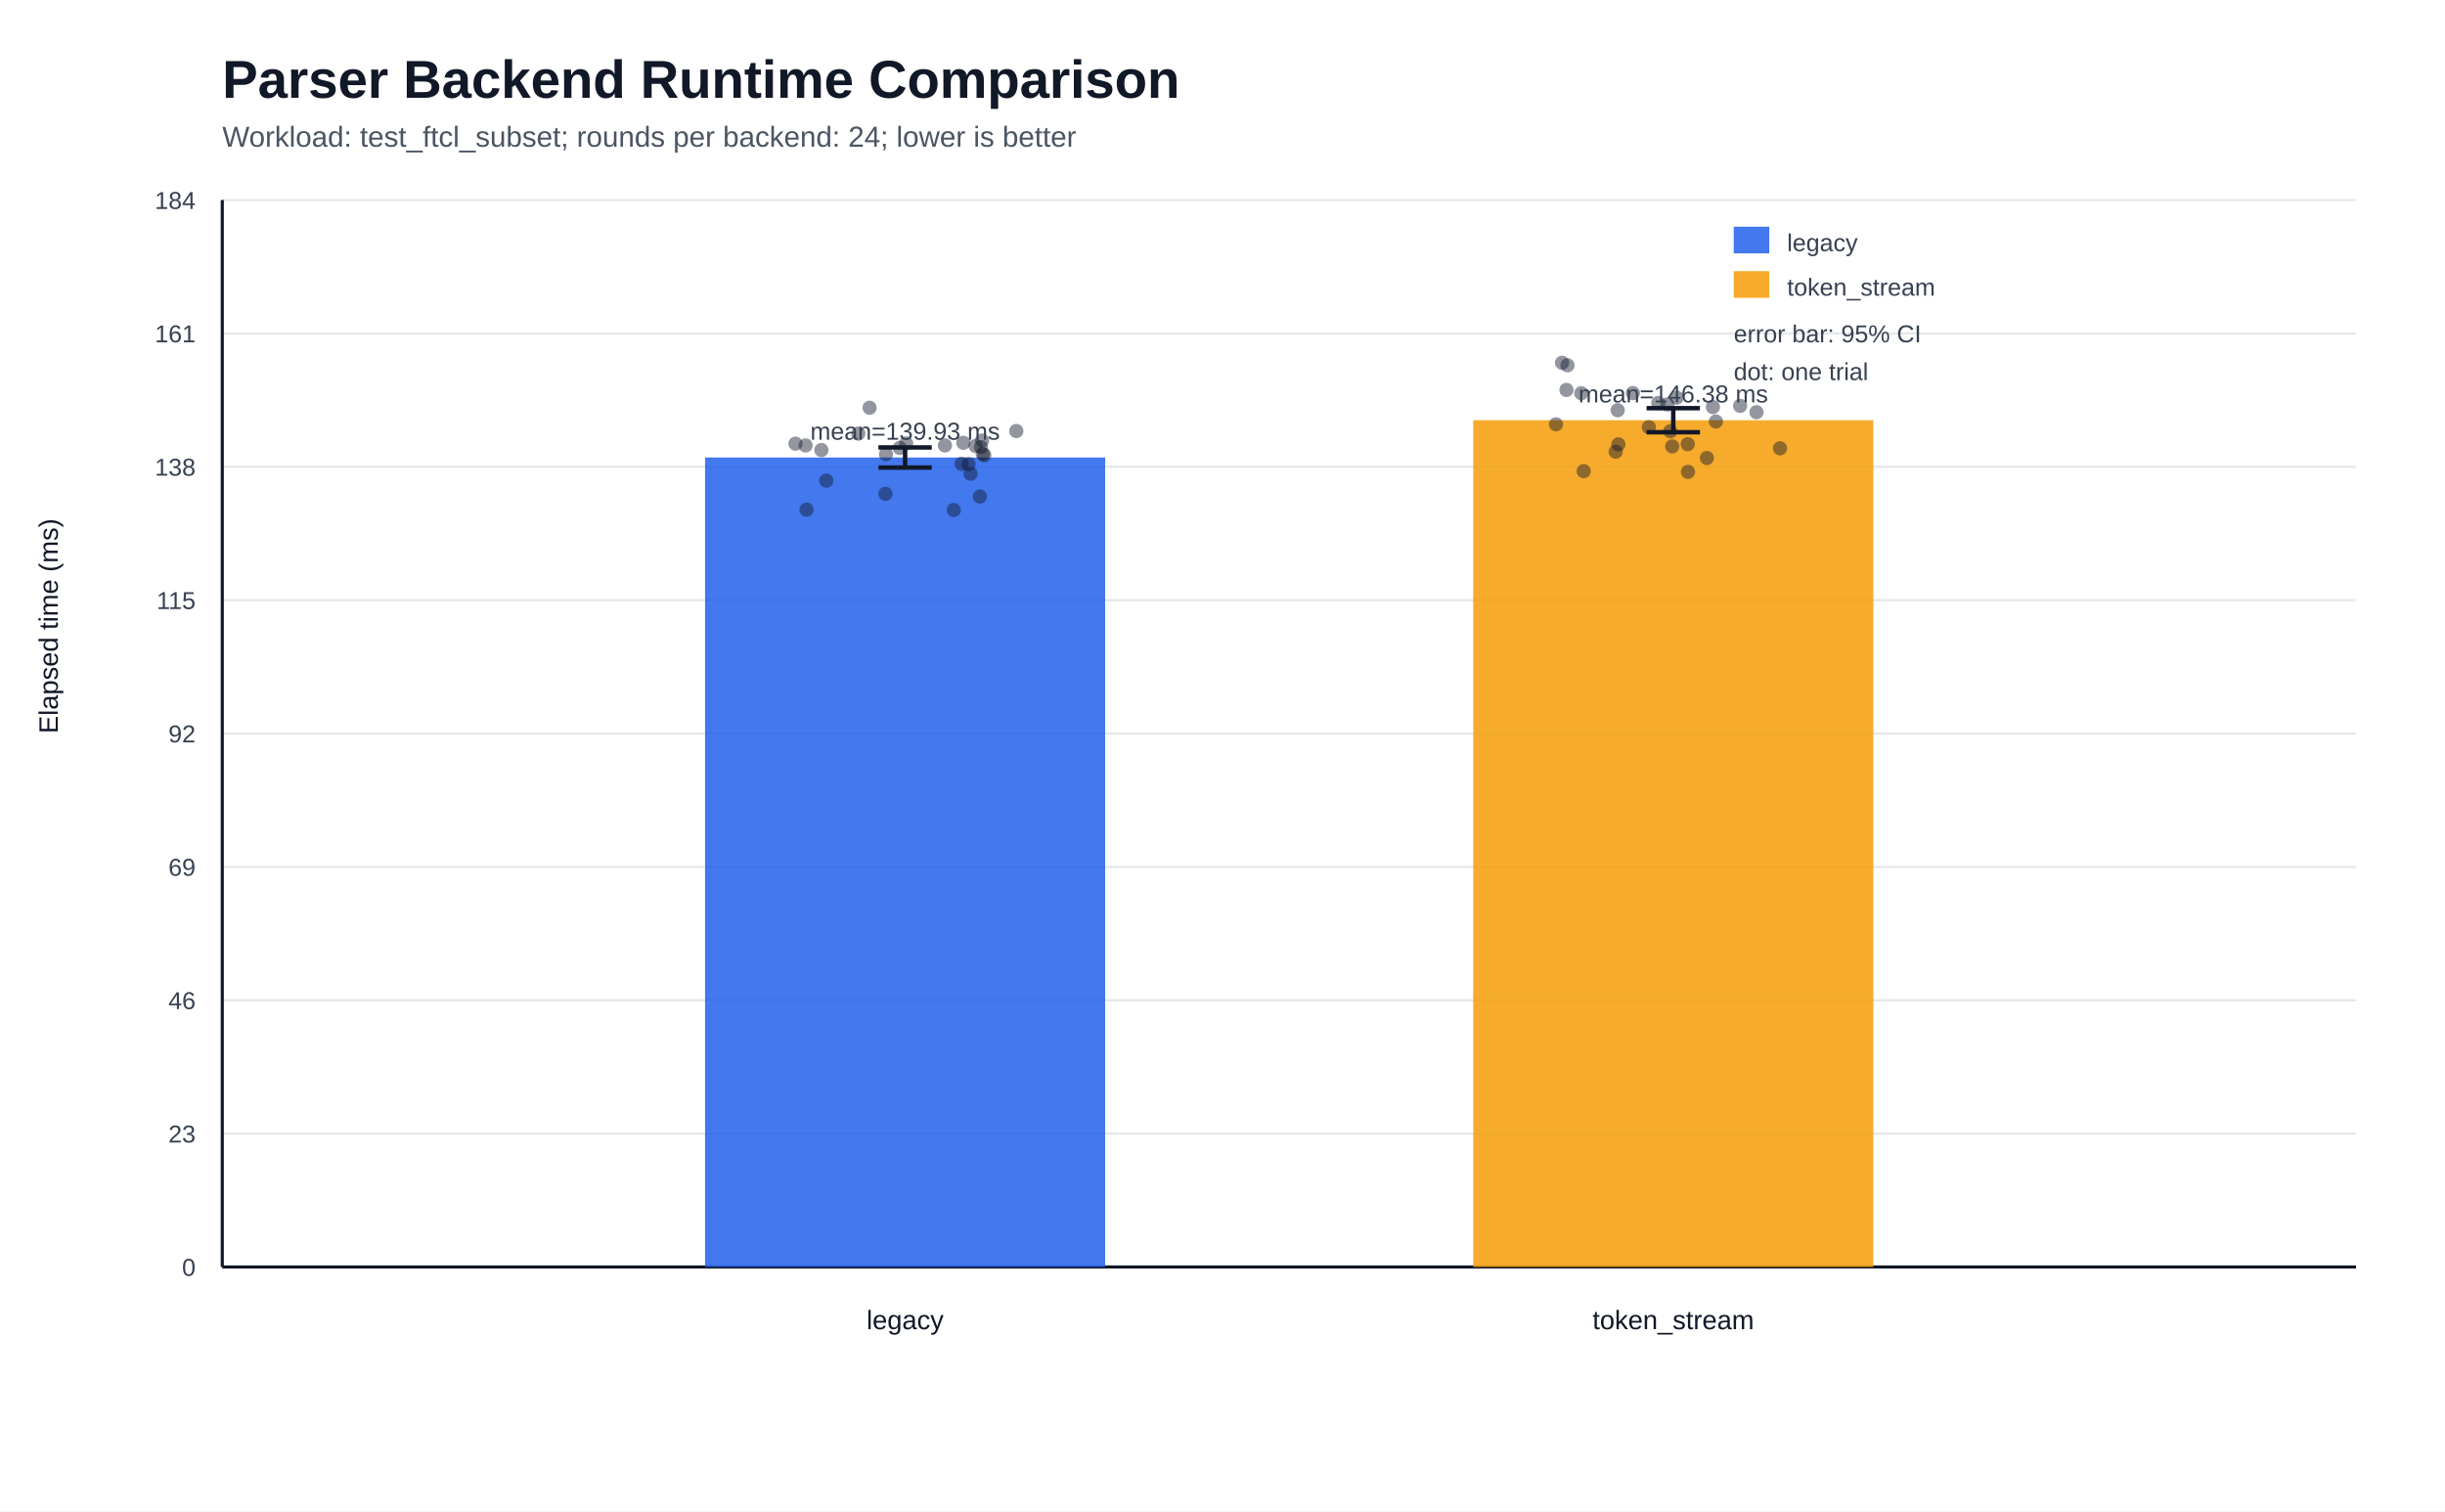
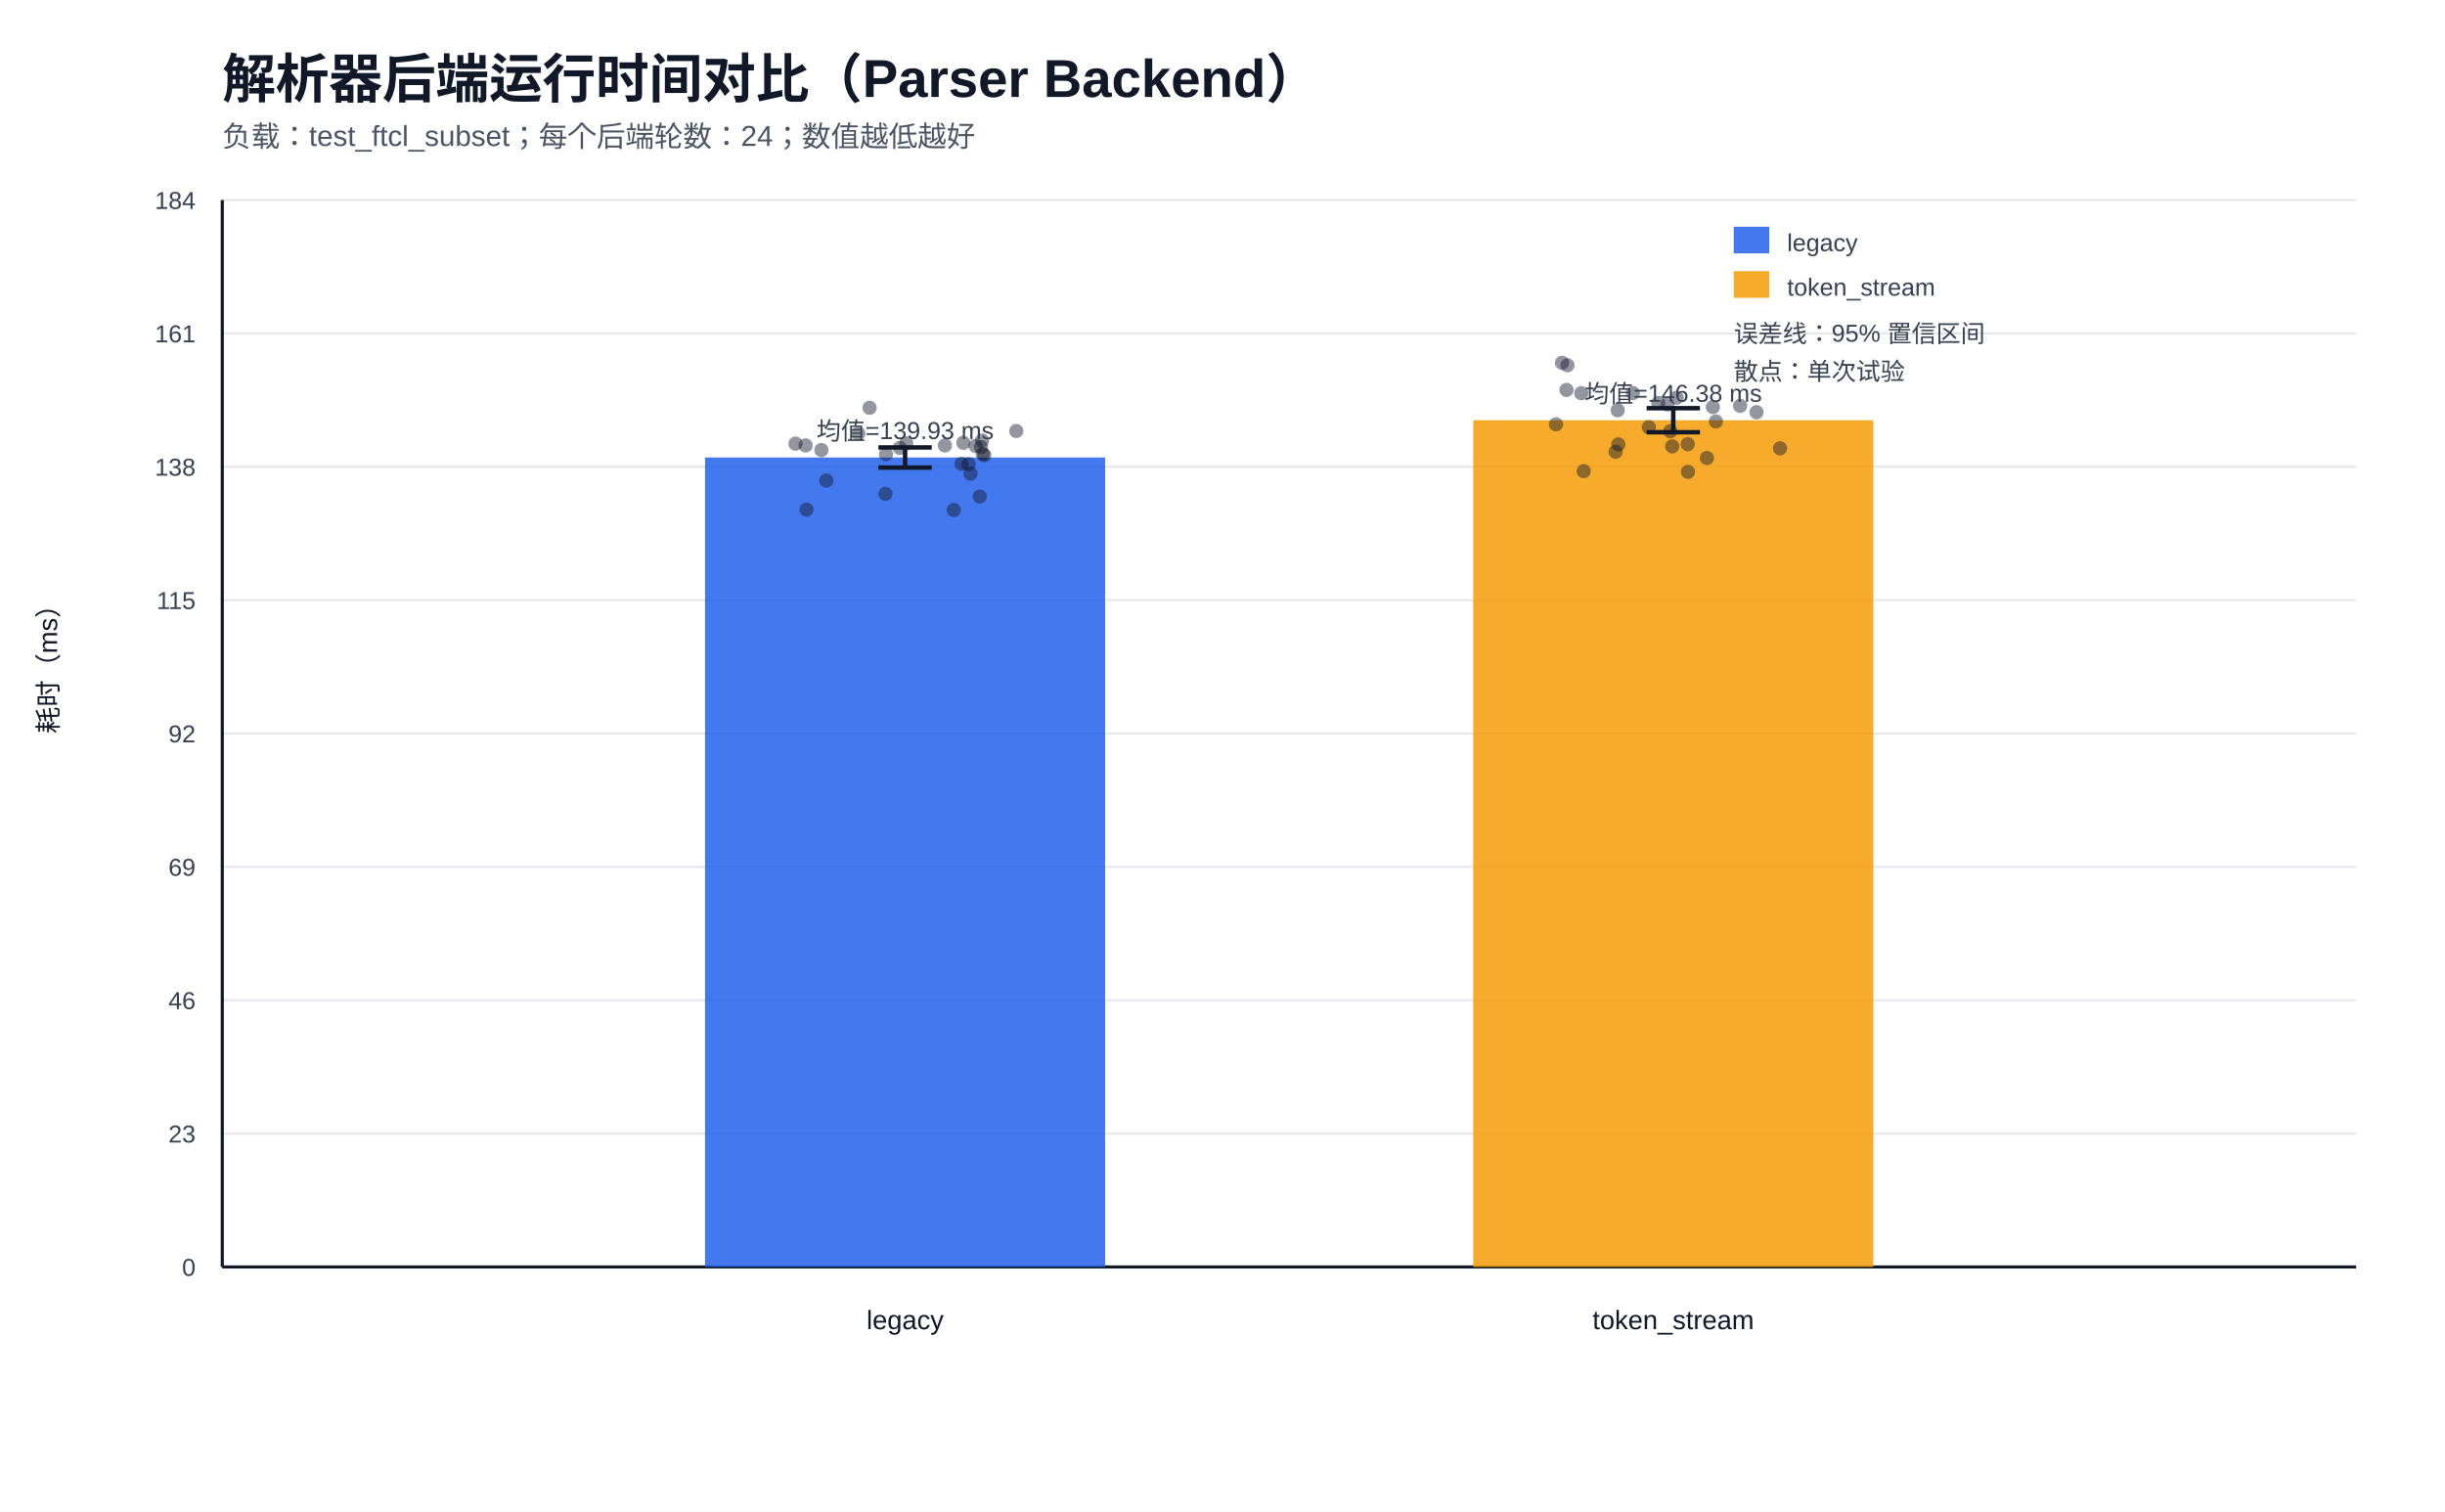
<svg xmlns="http://www.w3.org/2000/svg" width="1100" height="680" viewBox="0 0 1100 680" role="img">
-   <style>text{font-family:Arial,sans-serif;fill:#111827;}.title{font-size:24px;font-weight:700;}.subtitle{font-size:13px;fill:#4b5563;}.axis{font-size:12px;}.tick{font-size:11px;fill:#374151;}</style>
+   <style>text{font-family:'AR PL UMing TW MBE','AR PL UMing CN','FandolHei','Microsoft YaHei','SimHei',Arial,sans-serif;fill:#111827;}.title{font-size:24px;font-weight:700;}.subtitle{font-size:13px;fill:#4b5563;}.axis{font-size:12px;}.tick{font-size:11px;fill:#374151;}</style>
  <rect x="0" y="0" width="1100" height="680" fill="#ffffff" />
-   <text class="title" x="100" y="44">Parser Backend Runtime Comparison</text>
-   <text class="subtitle" x="100" y="66">Workload: test_ftcl_subset; rounds per backend: 24; lower is better</text>
+   <text class="title" x="100" y="44">解析器后端运行时间对比（Parser Backend）</text>
+   <text class="subtitle" x="100" y="66">负载：test_ftcl_subset；每个后端轮数：24；数值越低越好</text>
  <line x1="100" y1="570.00" x2="1060" y2="570.00" stroke="#e5e7eb" stroke-width="1" />
  <text class="tick" x="88" y="574.00" text-anchor="end">0</text>
  <line x1="100" y1="510.00" x2="1060" y2="510.00" stroke="#e5e7eb" stroke-width="1" />
  <text class="tick" x="88" y="514.00" text-anchor="end">23</text>
  <line x1="100" y1="450.00" x2="1060" y2="450.00" stroke="#e5e7eb" stroke-width="1" />
  <text class="tick" x="88" y="454.00" text-anchor="end">46</text>
  <line x1="100" y1="390.00" x2="1060" y2="390.00" stroke="#e5e7eb" stroke-width="1" />
  <text class="tick" x="88" y="394.00" text-anchor="end">69</text>
  <line x1="100" y1="330.00" x2="1060" y2="330.00" stroke="#e5e7eb" stroke-width="1" />
  <text class="tick" x="88" y="334.00" text-anchor="end">92</text>
  <line x1="100" y1="270.00" x2="1060" y2="270.00" stroke="#e5e7eb" stroke-width="1" />
  <text class="tick" x="88" y="274.00" text-anchor="end">115</text>
  <line x1="100" y1="210.00" x2="1060" y2="210.00" stroke="#e5e7eb" stroke-width="1" />
  <text class="tick" x="88" y="214.00" text-anchor="end">138</text>
  <line x1="100" y1="150.00" x2="1060" y2="150.00" stroke="#e5e7eb" stroke-width="1" />
  <text class="tick" x="88" y="154.00" text-anchor="end">161</text>
  <line x1="100" y1="90.00" x2="1060" y2="90.00" stroke="#e5e7eb" stroke-width="1" />
  <text class="tick" x="88" y="94.00" text-anchor="end">184</text>
  <line x1="100" y1="90" x2="100" y2="570" stroke="#111827" stroke-width="1.4" />
  <line x1="100" y1="570" x2="1060" y2="570" stroke="#111827" stroke-width="1.4" />
-   <text class="axis" x="26" y="330.00" transform="rotate(-90 26 330.00)">Elapsed time (ms)</text>
+   <text class="axis" x="26" y="330.00" transform="rotate(-90 26 330.00)">耗时（ms）</text>
  <rect x="317.20" y="205.82" width="180.00" height="364.18" fill="#2563eb" opacity="0.86" />
  <line x1="407.20" y1="210.35" x2="407.20" y2="201.30" stroke="#111827" stroke-width="2" />
  <line x1="395.20" y1="210.35" x2="419.20" y2="210.35" stroke="#111827" stroke-width="2" />
  <line x1="395.20" y1="201.30" x2="419.20" y2="201.30" stroke="#111827" stroke-width="2" />
  <circle cx="429.11" cy="229.44" r="3.2" fill="#0f172a" opacity="0.45" />
  <circle cx="438.93" cy="200.63" r="3.2" fill="#0f172a" opacity="0.45" />
  <circle cx="435.76" cy="208.80" r="3.2" fill="#0f172a" opacity="0.45" />
  <circle cx="436.66" cy="213.11" r="3.2" fill="#0f172a" opacity="0.45" />
  <circle cx="442.13" cy="204.18" r="3.2" fill="#0f172a" opacity="0.45" />
  <circle cx="441.83" cy="198.18" r="3.2" fill="#0f172a" opacity="0.45" />
  <circle cx="369.55" cy="202.47" r="3.2" fill="#0f172a" opacity="0.45" />
  <circle cx="457.24" cy="193.91" r="3.2" fill="#0f172a" opacity="0.45" />
  <circle cx="398.36" cy="222.17" r="3.2" fill="#0f172a" opacity="0.45" />
  <circle cx="391.22" cy="183.44" r="3.2" fill="#0f172a" opacity="0.45" />
  <circle cx="425.12" cy="200.40" r="3.2" fill="#0f172a" opacity="0.45" />
  <circle cx="398.61" cy="204.33" r="3.2" fill="#0f172a" opacity="0.45" />
  <circle cx="362.44" cy="200.39" r="3.2" fill="#0f172a" opacity="0.45" />
  <circle cx="440.82" cy="223.38" r="3.2" fill="#0f172a" opacity="0.45" />
  <circle cx="362.87" cy="229.28" r="3.2" fill="#0f172a" opacity="0.45" />
  <circle cx="432.63" cy="208.67" r="3.2" fill="#0f172a" opacity="0.45" />
  <circle cx="371.75" cy="216.22" r="3.2" fill="#0f172a" opacity="0.45" />
  <circle cx="433.40" cy="199.21" r="3.2" fill="#0f172a" opacity="0.45" />
  <circle cx="442.83" cy="204.77" r="3.2" fill="#0f172a" opacity="0.45" />
  <circle cx="404.82" cy="201.51" r="3.2" fill="#0f172a" opacity="0.45" />
  <circle cx="386.14" cy="195.06" r="3.2" fill="#0f172a" opacity="0.45" />
  <circle cx="407.68" cy="199.49" r="3.2" fill="#0f172a" opacity="0.45" />
  <circle cx="441.33" cy="201.13" r="3.2" fill="#0f172a" opacity="0.45" />
  <circle cx="357.88" cy="199.60" r="3.2" fill="#0f172a" opacity="0.45" />
  <text class="axis" x="407.20" y="598.00" text-anchor="middle">legacy</text>
-   <text class="tick" x="407.20" y="197.82" text-anchor="middle">mean=139.93 ms</text>
+   <text class="tick" x="407.20" y="197.82" text-anchor="middle">均值=139.93 ms</text>
  <rect x="662.80" y="189.05" width="180.00" height="380.95" fill="#f59e0b" opacity="0.86" />
  <line x1="752.80" y1="194.46" x2="752.80" y2="183.64" stroke="#111827" stroke-width="2" />
  <line x1="740.80" y1="194.46" x2="764.80" y2="194.46" stroke="#111827" stroke-width="2" />
  <line x1="740.80" y1="183.64" x2="764.80" y2="183.64" stroke="#111827" stroke-width="2" />
  <circle cx="790.25" cy="185.45" r="3.2" fill="#0f172a" opacity="0.45" />
  <circle cx="751.49" cy="194.01" r="3.2" fill="#0f172a" opacity="0.45" />
  <circle cx="771.98" cy="189.63" r="3.2" fill="#0f172a" opacity="0.45" />
  <circle cx="800.82" cy="201.70" r="3.2" fill="#0f172a" opacity="0.45" />
  <circle cx="704.75" cy="175.43" r="3.2" fill="#0f172a" opacity="0.45" />
  <circle cx="702.77" cy="163.22" r="3.2" fill="#0f172a" opacity="0.45" />
  <circle cx="727.80" cy="184.56" r="3.2" fill="#0f172a" opacity="0.45" />
  <circle cx="711.42" cy="176.90" r="3.2" fill="#0f172a" opacity="0.45" />
  <circle cx="705.20" cy="164.33" r="3.2" fill="#0f172a" opacity="0.45" />
  <circle cx="726.90" cy="203.24" r="3.2" fill="#0f172a" opacity="0.45" />
  <circle cx="782.88" cy="182.60" r="3.2" fill="#0f172a" opacity="0.45" />
  <circle cx="750.15" cy="181.96" r="3.2" fill="#0f172a" opacity="0.45" />
  <circle cx="734.63" cy="176.84" r="3.2" fill="#0f172a" opacity="0.45" />
  <circle cx="741.81" cy="192.18" r="3.2" fill="#0f172a" opacity="0.45" />
  <circle cx="759.32" cy="199.83" r="3.2" fill="#0f172a" opacity="0.45" />
  <circle cx="752.32" cy="200.83" r="3.2" fill="#0f172a" opacity="0.45" />
  <circle cx="746.04" cy="181.30" r="3.2" fill="#0f172a" opacity="0.45" />
  <circle cx="712.51" cy="211.97" r="3.2" fill="#0f172a" opacity="0.45" />
  <circle cx="759.42" cy="212.29" r="3.2" fill="#0f172a" opacity="0.45" />
  <circle cx="767.93" cy="206.05" r="3.2" fill="#0f172a" opacity="0.45" />
  <circle cx="770.62" cy="183.12" r="3.2" fill="#0f172a" opacity="0.45" />
  <circle cx="728.10" cy="199.91" r="3.2" fill="#0f172a" opacity="0.45" />
  <circle cx="700.04" cy="190.90" r="3.2" fill="#0f172a" opacity="0.45" />
  <circle cx="754.33" cy="178.92" r="3.2" fill="#0f172a" opacity="0.45" />
  <text class="axis" x="752.80" y="598.00" text-anchor="middle">token_stream</text>
-   <text class="tick" x="752.80" y="181.05" text-anchor="middle">mean=146.38 ms</text>
+   <text class="tick" x="752.80" y="181.05" text-anchor="middle">均值=146.38 ms</text>
  <rect x="780" y="102" width="16" height="12" fill="#2563eb" opacity="0.86" />
  <text class="tick" x="804" y="113">legacy</text>
  <rect x="780" y="122" width="16" height="12" fill="#f59e0b" opacity="0.86" />
  <text class="tick" x="804" y="133">token_stream</text>
-   <text class="tick" x="780" y="154">error bar: 95% CI</text>
-   <text class="tick" x="780" y="171">dot: one trial</text>
+   <text class="tick" x="780" y="154">误差线：95% 置信区间</text>
+   <text class="tick" x="780" y="171">散点：单次试验</text>
</svg>
